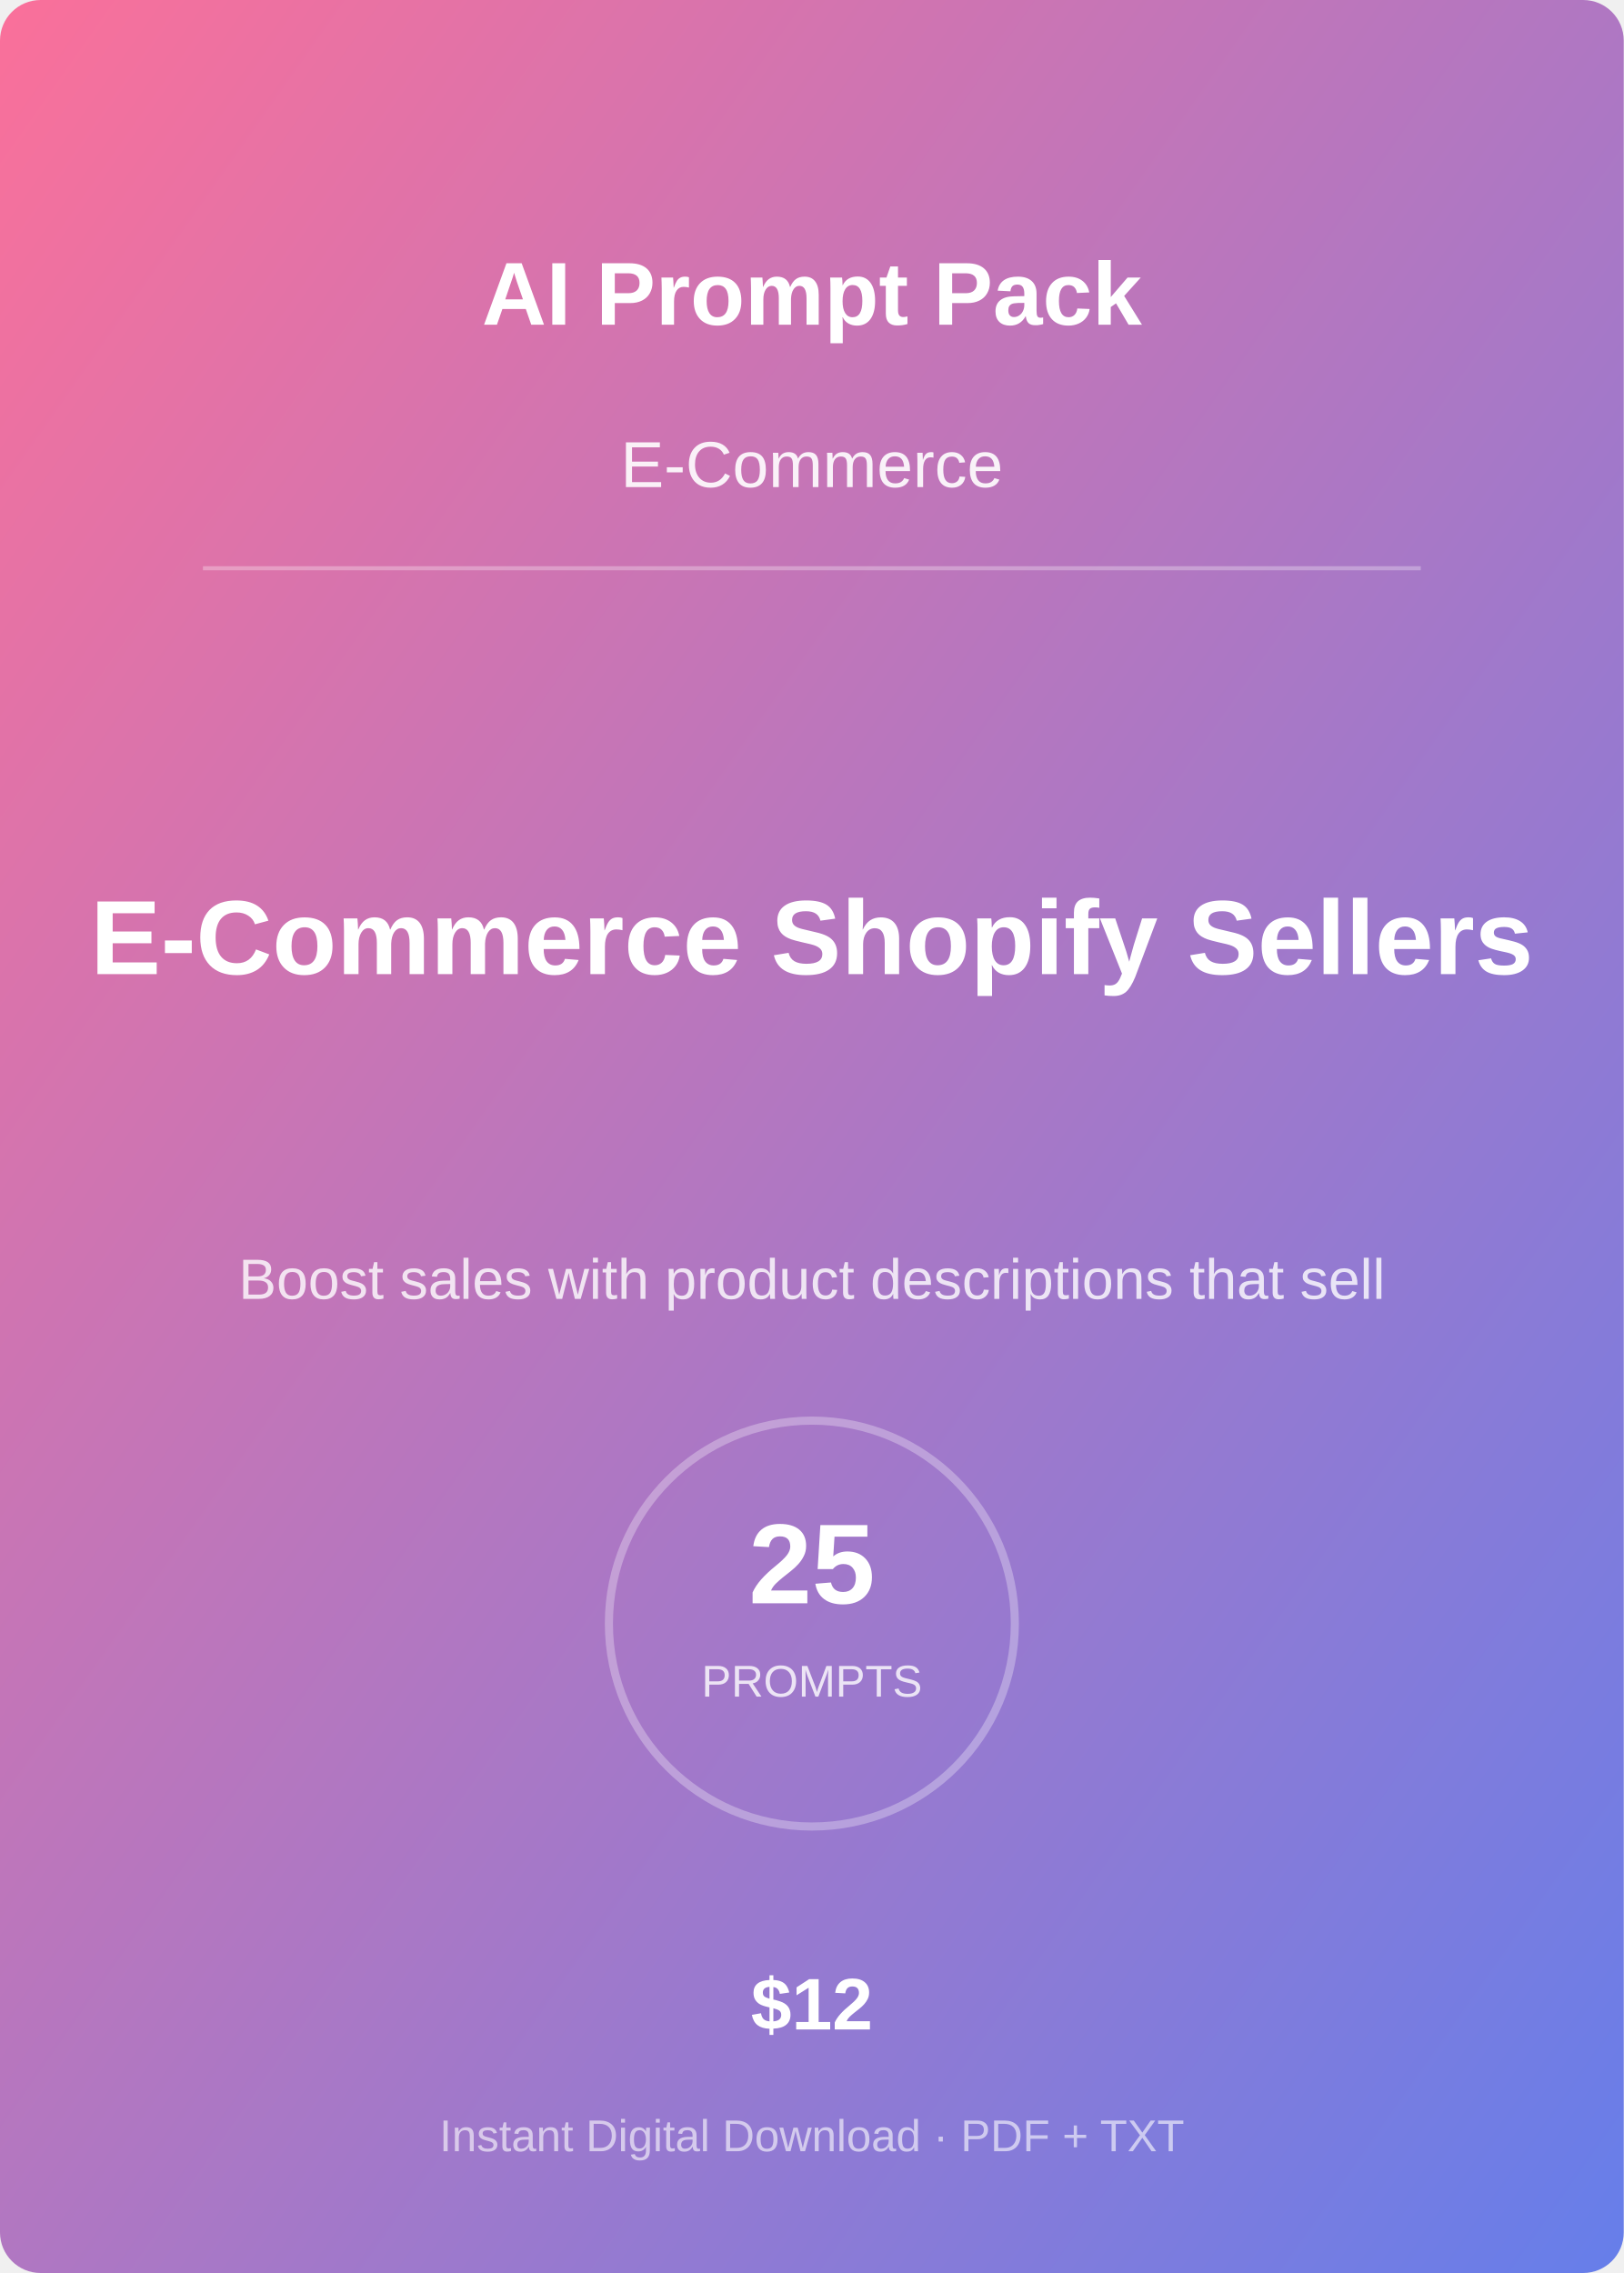
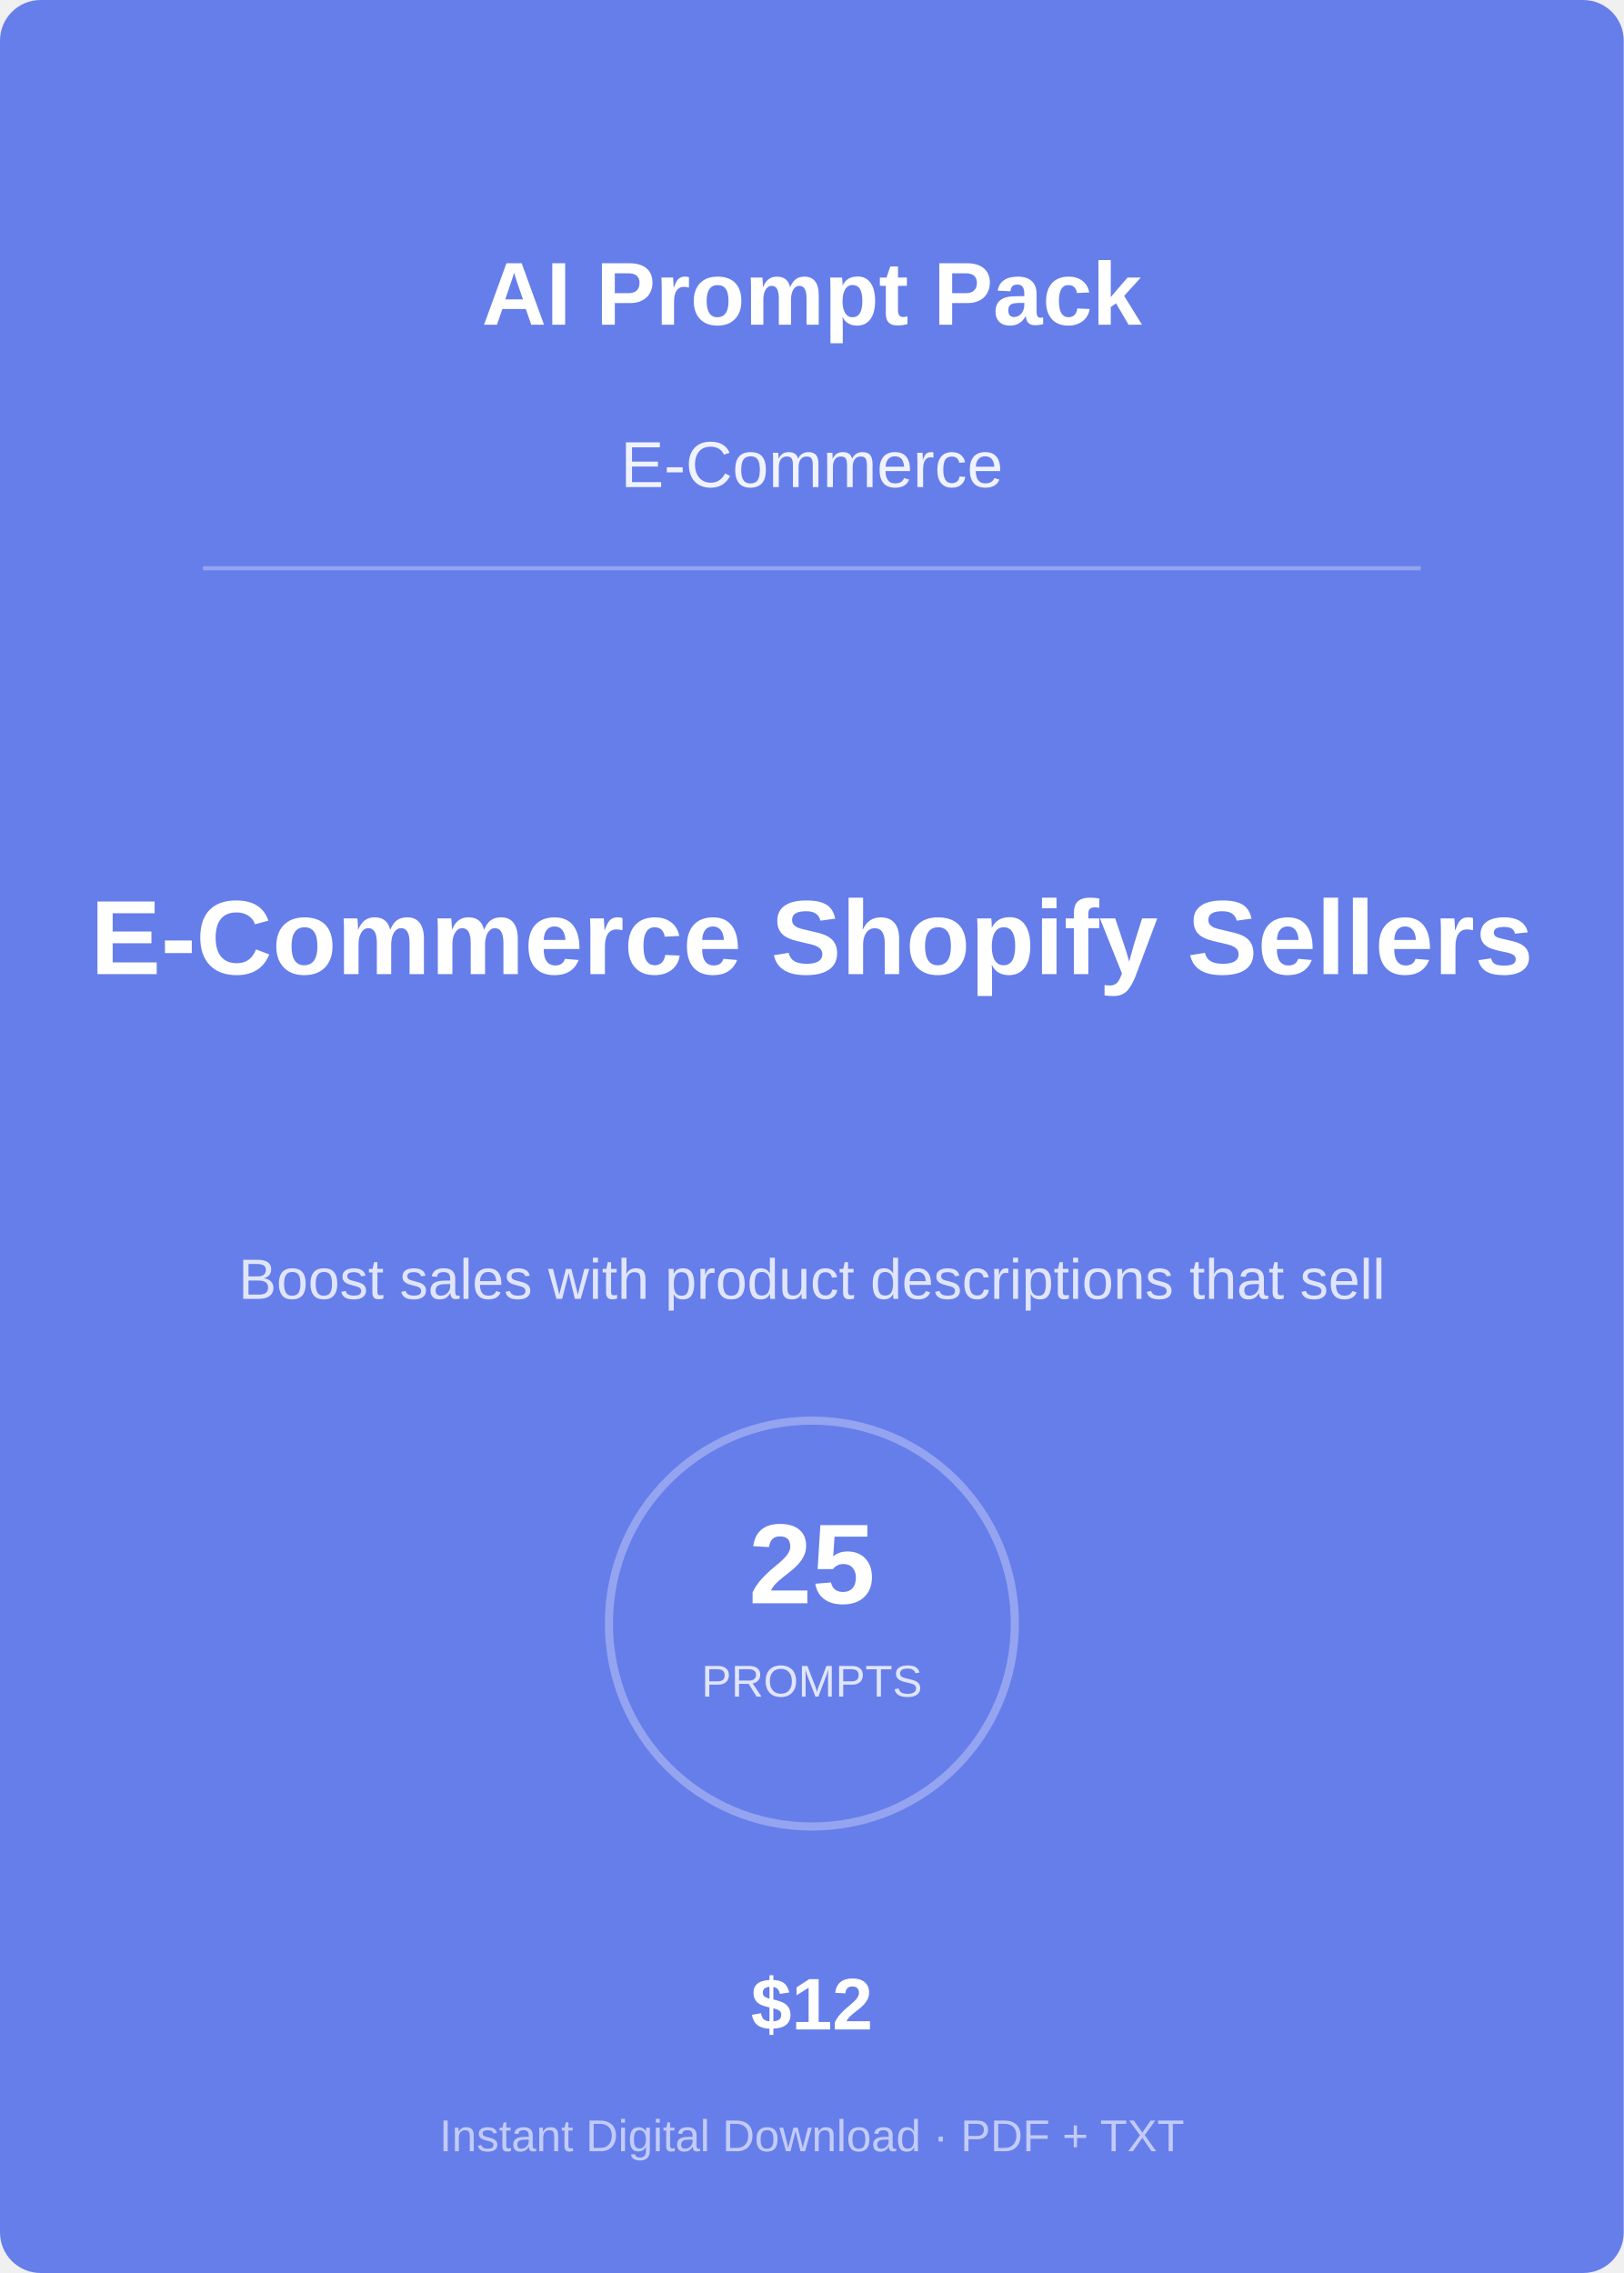
<svg xmlns="http://www.w3.org/2000/svg" viewBox="0 0 400 560">
  <defs>
    <linearGradient id="bg" x1="0%" y1="0%" x2="100%" y2="100%">
-       <stop offset="0%" style="stop-color:#fa709a" />
+       <stop offset="0%" style="stop-color:#667eea" />
      <stop offset="100%" style="stop-color:#667eea" />
    </linearGradient>
  </defs>
  <rect width="400" height="560" fill="url(#bg)" rx="10" />
  <text x="200" y="80" text-anchor="middle" font-family="Arial,sans-serif" font-size="22" font-weight="bold" fill="#fff">AI Prompt Pack</text>
  <text x="200" y="120" text-anchor="middle" font-family="Arial,sans-serif" font-size="16" fill="#fff" opacity="0.9">E-Commerce</text>
  <line x1="50" y1="140" x2="350" y2="140" stroke="#fff" stroke-width="1" opacity="0.3" />
  <text x="200" y="240" text-anchor="middle" font-family="Arial,sans-serif" font-size="26" font-weight="bold" fill="#fff">E-Commerce Shopify Sellers</text>
  <text x="200" y="320" text-anchor="middle" font-family="Arial,sans-serif" font-size="14" fill="#fff" opacity="0.8">Boost sales with product descriptions that sell</text>
  <circle cx="200" cy="400" r="50" fill="none" stroke="#fff" stroke-width="2" opacity="0.3" />
  <text x="200" y="395" text-anchor="middle" font-family="Arial,sans-serif" font-size="28" font-weight="bold" fill="#fff">25</text>
  <text x="200" y="418" text-anchor="middle" font-family="Arial,sans-serif" font-size="11" fill="#fff" opacity="0.8">PROMPTS</text>
  <text x="200" y="500" text-anchor="middle" font-family="Arial,sans-serif" font-size="18" font-weight="bold" fill="#fff">$12</text>
  <text x="200" y="530" text-anchor="middle" font-family="Arial,sans-serif" font-size="11" fill="#fff" opacity="0.6">Instant Digital Download · PDF + TXT</text>
</svg>
